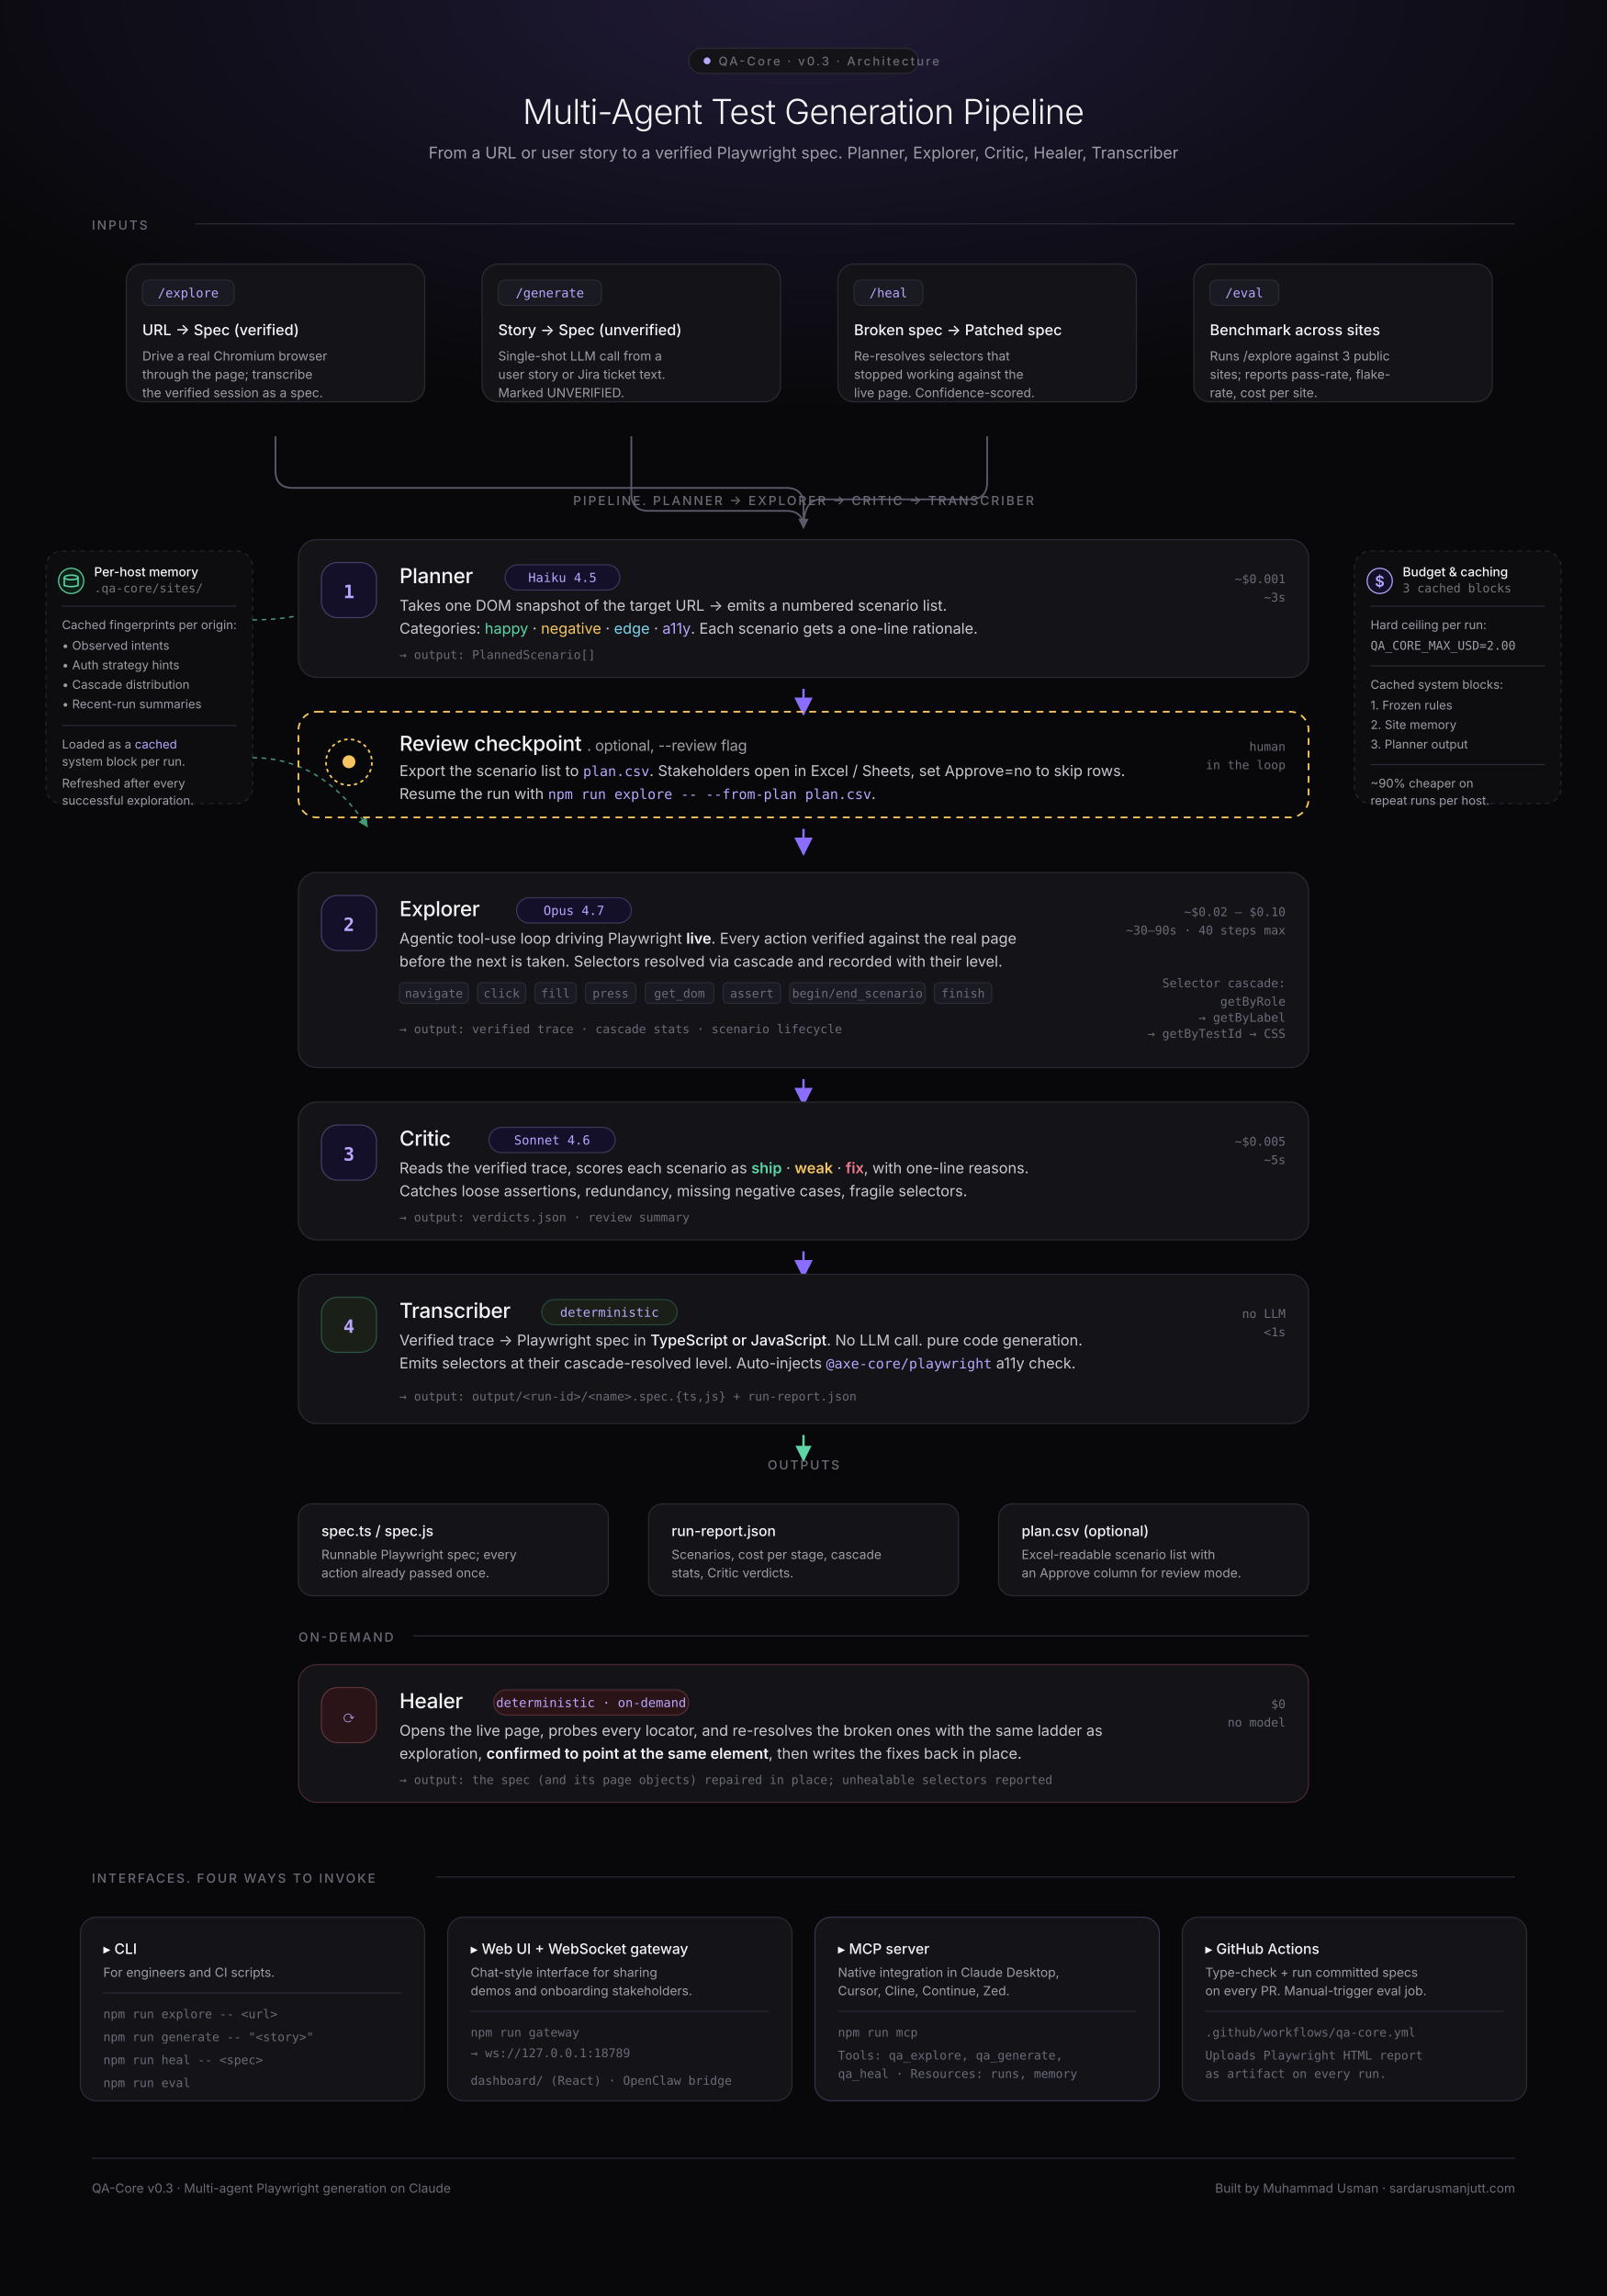
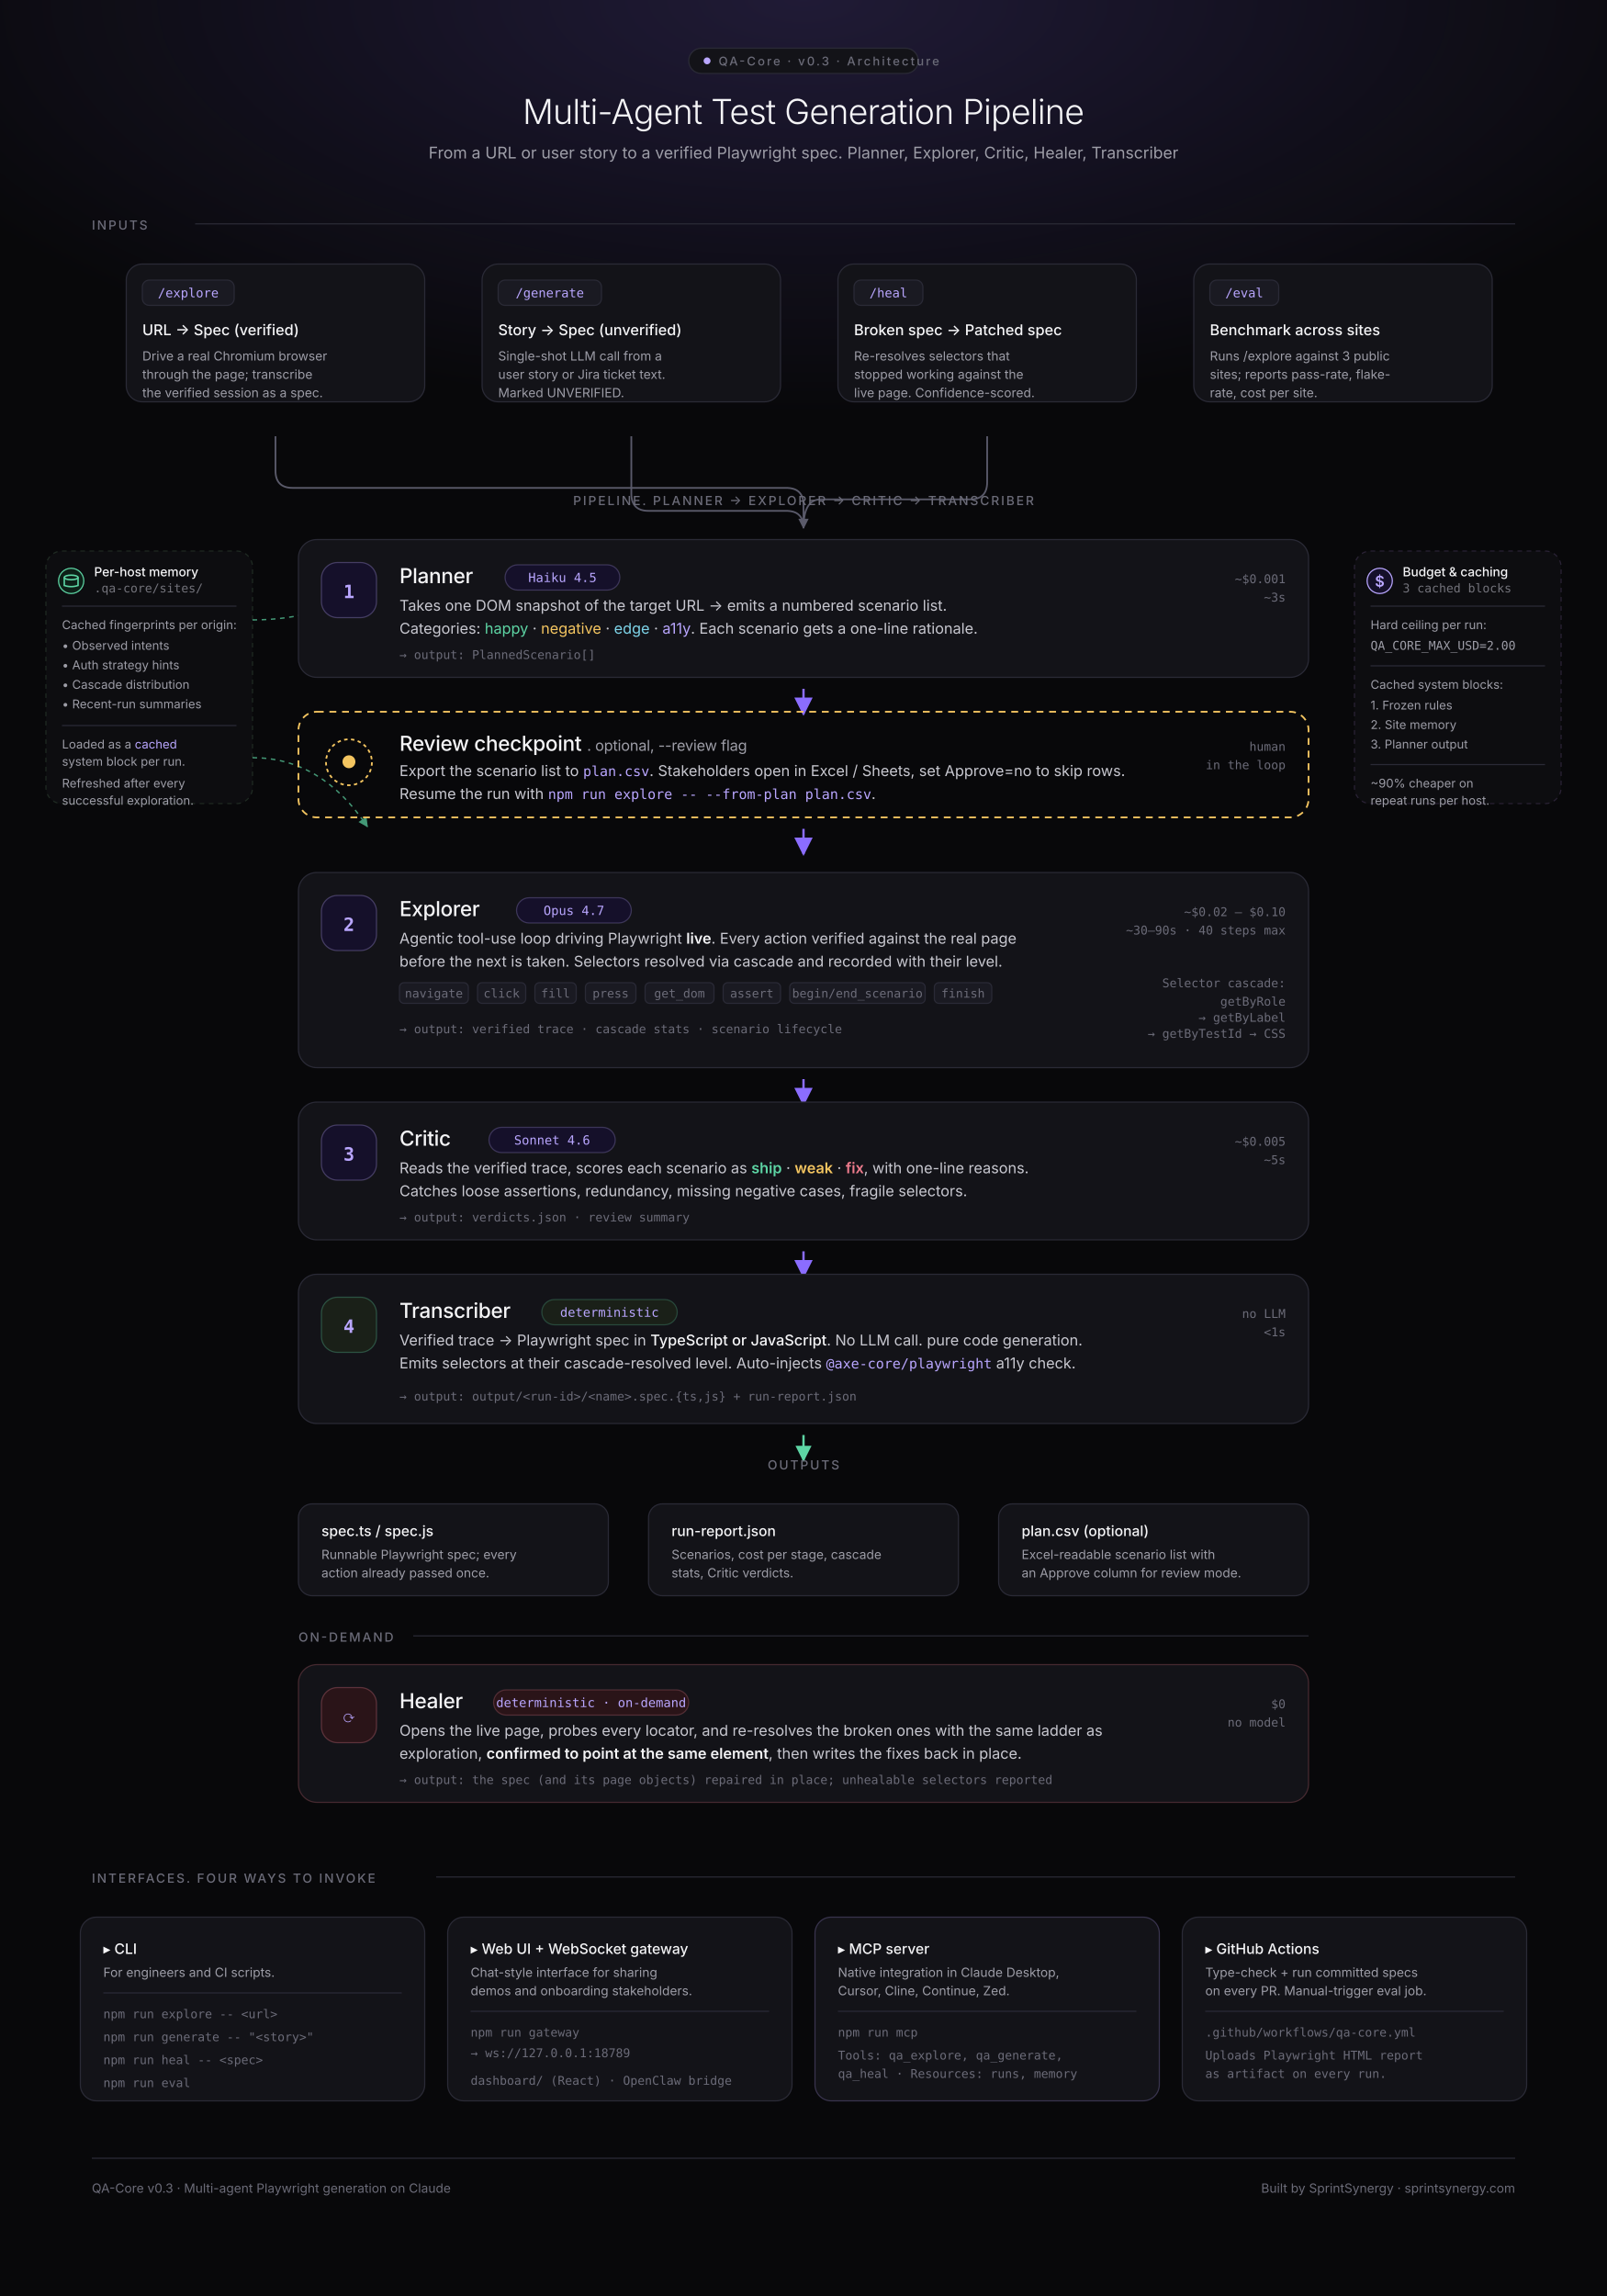
<svg xmlns="http://www.w3.org/2000/svg" viewBox="0 0 1400 2000" font-family="-apple-system, 'Inter', 'Geist', system-ui, sans-serif">
  <defs>
    <style>
    .title    { font-size: 30px; font-weight: 300; fill: #f5f5f7; letter-spacing: -0.02em; }
    .title em { fill: #b9a6ff; font-style: normal; }
    .subtitle { font-size: 14px; fill: #9d9da7; }
    .eyebrow  { font-size: 10.5px; font-weight: 500; fill: #6b6b78; letter-spacing: 0.16em; text-transform: uppercase; }
    .section  { font-size: 11px; font-weight: 500; fill: #6b6b78; letter-spacing: 0.14em; }
    .stage-name   { font-size: 18px; font-weight: 500; fill: #f5f5f7; letter-spacing: -0.012em; }
    .stage-num    { font-size: 16px; font-weight: 600; fill: #b9a6ff; font-family: ui-monospace, 'Geist Mono', monospace; }
    .stage-desc   { font-size: 13px; fill: #c8c8d0; }
    .stage-tag    { font-size: 11px; font-family: ui-monospace, 'Geist Mono', monospace; fill: #b9a6ff; font-weight: 500; }
    .stage-meta   { font-size: 10.5px; fill: #6b6b78; font-family: ui-monospace, 'Geist Mono', monospace; }
    .input-title  { font-size: 13px; font-weight: 500; fill: #f5f5f7; }
    .input-desc   { font-size: 11px; fill: #9d9da7; }
    .input-cmd    { font-size: 10.5px; font-family: ui-monospace, 'Geist Mono', monospace; fill: #b9a6ff; }
    .card-title   { font-size: 12.5px; font-weight: 500; fill: #f5f5f7; }
    .card-desc    { font-size: 11px; fill: #9d9da7; }
    .sidebar-title { font-size: 11px; font-weight: 500; fill: #f5f5f7; letter-spacing: -0.005em; }
    .sidebar-desc  { font-size: 10.5px; fill: #9d9da7; }
    .pill         { font-size: 10px; font-weight: 500; font-family: ui-monospace, 'Geist Mono', monospace; }
    .footer       { font-size: 11px; fill: #6b6b78; }
    .key-label    { font-size: 9.5px; font-weight: 500; fill: #9d9da7; letter-spacing: 0.06em; text-transform: uppercase; }
    .key-text     { font-size: 11px; fill: #f5f5f7; }
  </style>
    <radialGradient id="aurora1" cx="0.5" cy="0" r="0.6">
      <stop offset="0%" stop-color="#8b6dff" stop-opacity="0.18" />
      <stop offset="100%" stop-color="#8b6dff" stop-opacity="0" />
    </radialGradient>
    <marker id="arrow-violet" viewBox="0 0 10 10" refX="9" refY="5" markerWidth="8" markerHeight="8" orient="auto">
      <path d="M 0 0 L 10 5 L 0 10 z" fill="#8b6dff" />
    </marker>
    <marker id="arrow-line" viewBox="0 0 10 10" refX="9" refY="5" markerWidth="6" markerHeight="6" orient="auto">
      <path d="M 0 0 L 10 5 L 0 10 z" fill="#5a5a6a" />
    </marker>
    <marker id="arrow-emerald" viewBox="0 0 10 10" refX="9" refY="5" markerWidth="7" markerHeight="7" orient="auto">
      <path d="M 0 0 L 10 5 L 0 10 z" fill="#5dd5a4" />
    </marker>
    <marker id="arrow-amber" viewBox="0 0 10 10" refX="9" refY="5" markerWidth="7" markerHeight="7" orient="auto">
      <path d="M 0 0 L 10 5 L 0 10 z" fill="#f4c560" />
    </marker>
  </defs>
  <rect width="1400" height="2000" fill="#08080a" />
  <rect width="1400" height="600" fill="url(#aurora1)" />
  <g id="header">
    <rect x="600" y="42" width="200" height="22" rx="11" fill="#131318" stroke="#2a2a36" />
    <circle cx="616" cy="53" r="3" fill="#b9a6ff" />
    <text x="626" y="57" class="eyebrow">QA-Core · v0.3 · Architecture</text>
    <text x="700" y="108" text-anchor="middle" class="title">
    Multi-Agent Test Generation Pipeline
  </text>
    <text x="700" y="138" text-anchor="middle" class="subtitle">
    From a URL or user story to a verified Playwright spec. Planner, Explorer, Critic, Healer, Transcriber
  </text>
  </g>
  <g id="inputs" transform="translate(0, 200)">
    <text x="80" y="0" class="section">INPUTS</text>
    <line x1="170" y1="-5" x2="1320" y2="-5" stroke="#2a2a36" stroke-width="1" />
    <g transform="translate(110, 30)">
      <rect width="260" height="120" rx="14" fill="#131318" stroke="#2a2a36" />
      <rect x="14" y="14" width="80" height="22" rx="6" fill="#1a1a22" stroke="#2a2a36" />
      <text x="54" y="29" text-anchor="middle" class="stage-tag" fill="#7dd3e8">/explore</text>
      <text x="14" y="62" class="input-title">URL → Spec (verified)</text>
      <text x="14" y="84" class="input-desc">Drive a real Chromium browser</text>
      <text x="14" y="100" class="input-desc">through the page; transcribe</text>
      <text x="14" y="116" class="input-desc">the verified session as a spec.</text>
    </g>
    <g transform="translate(420, 30)">
      <rect width="260" height="120" rx="14" fill="#131318" stroke="#2a2a36" />
      <rect x="14" y="14" width="90" height="22" rx="6" fill="#1a1a22" stroke="#2a2a36" />
      <text x="59" y="29" text-anchor="middle" class="stage-tag" fill="#5dd5a4">/generate</text>
      <text x="14" y="62" class="input-title">Story → Spec (unverified)</text>
      <text x="14" y="84" class="input-desc">Single-shot LLM call from a</text>
      <text x="14" y="100" class="input-desc">user story or Jira ticket text.</text>
      <text x="14" y="116" class="input-desc">Marked UNVERIFIED.</text>
    </g>
    <g transform="translate(730, 30)">
      <rect width="260" height="120" rx="14" fill="#131318" stroke="#2a2a36" />
      <rect x="14" y="14" width="60" height="22" rx="6" fill="#1a1a22" stroke="#2a2a36" />
      <text x="44" y="29" text-anchor="middle" class="stage-tag" fill="#ef7c8d">/heal</text>
      <text x="14" y="62" class="input-title">Broken spec → Patched spec</text>
      <text x="14" y="84" class="input-desc">Re-resolves selectors that</text>
      <text x="14" y="100" class="input-desc">stopped working against the</text>
      <text x="14" y="116" class="input-desc">live page. Confidence-scored.</text>
    </g>
    <g transform="translate(1040, 30)">
      <rect width="260" height="120" rx="14" fill="#131318" stroke="#2a2a36" />
      <rect x="14" y="14" width="60" height="22" rx="6" fill="#1a1a22" stroke="#2a2a36" />
      <text x="44" y="29" text-anchor="middle" class="stage-tag" fill="#f4c560">/eval</text>
      <text x="14" y="62" class="input-title">Benchmark across sites</text>
      <text x="14" y="84" class="input-desc">Runs /explore against 3 public</text>
      <text x="14" y="100" class="input-desc">sites; reports pass-rate, flake-</text>
      <text x="14" y="116" class="input-desc">rate, cost per site.</text>
    </g>
  </g>
  <g stroke="#5a5a6a" fill="none" stroke-width="1.5">
    <path d="M 240 380 L 240 410 Q 240 425 255 425 L 685 425 Q 700 425 700 440 L 700 460" marker-end="url(#arrow-line)" />
    <path d="M 550 380 L 550 430 Q 550 445 565 445 L 685 445 Q 700 445 700 460" />
    <path d="M 860 380 L 860 420 Q 860 435 845 435 L 715 435 Q 700 435 700 460" />
  </g>
  <g id="memory" transform="translate(40, 480)">
    <rect width="180" height="220" rx="14" fill="#0d0d10" stroke="#1f2a22" stroke-dasharray="4 4" />
    <circle cx="22" cy="26" r="11" fill="#0d2018" stroke="#5dd5a4" />
    <ellipse cx="22" cy="23" rx="6" ry="2" stroke="#5dd5a4" fill="none" stroke-width="1.3" />
    <path d="M 16 23 L 16 30 Q 22 32 28 30 L 28 23" stroke="#5dd5a4" fill="none" stroke-width="1.3" />
    <text x="42" y="22" class="sidebar-title" fill="#5dd5a4">Per-host memory</text>
    <text x="42" y="36" class="sidebar-desc" fill="#5dd5a4" opacity="0.7" font-family="ui-monospace,monospace" font-size="9.5">.qa-core/sites/</text>
    <line x1="14" y1="48" x2="166" y2="48" stroke="#2a2a36" />
    <text x="14" y="68" class="sidebar-desc">Cached fingerprints per origin:</text>
    <text x="14" y="86" class="sidebar-desc" fill="#c8c8d0">• Observed intents</text>
    <text x="14" y="103" class="sidebar-desc" fill="#c8c8d0">• Auth strategy hints</text>
    <text x="14" y="120" class="sidebar-desc" fill="#c8c8d0">• Cascade distribution</text>
    <text x="14" y="137" class="sidebar-desc" fill="#c8c8d0">• Recent-run summaries</text>
    <line x1="14" y1="152" x2="166" y2="152" stroke="#2a2a36" />
    <text x="14" y="172" class="sidebar-desc">Loaded as a <tspan fill="#b9a6ff">cached</tspan>
    </text>
    <text x="14" y="187" class="sidebar-desc">system block per run.</text>
    <text x="14" y="206" class="sidebar-desc">Refreshed after every</text>
    <text x="14" y="221" class="sidebar-desc">successful exploration.</text>
  </g>
  <g fill="none" stroke="#5dd5a4" stroke-width="1.2" stroke-dasharray="4 4" opacity="0.7">
    <path d="M 220 540 Q 280 540 320 510" marker-end="url(#arrow-emerald)" />
    <path d="M 220 660 Q 280 660 320 720" marker-end="url(#arrow-emerald)" />
  </g>
  <g id="cost" transform="translate(1180, 480)">
    <rect width="180" height="220" rx="14" fill="#0d0d10" stroke="#2a2235" stroke-dasharray="4 4" />
    <circle cx="22" cy="26" r="11" fill="#15102a" stroke="#b9a6ff" />
    <text x="22" y="31" text-anchor="middle" fill="#b9a6ff" font-size="13" font-weight="600">$</text>
    <text x="42" y="22" class="sidebar-title" fill="#b9a6ff">Budget &amp; caching</text>
    <text x="42" y="36" class="sidebar-desc" fill="#b9a6ff" opacity="0.7" font-family="ui-monospace,monospace" font-size="9.5">3 cached blocks</text>
    <line x1="14" y1="48" x2="166" y2="48" stroke="#2a2a36" />
    <text x="14" y="68" class="sidebar-desc">Hard ceiling per run:</text>
    <text x="14" y="86" class="sidebar-desc" fill="#c8c8d0" font-family="ui-monospace,monospace" font-size="10.5">QA_CORE_MAX_USD=2.00</text>
    <line x1="14" y1="100" x2="166" y2="100" stroke="#2a2a36" />
    <text x="14" y="120" class="sidebar-desc">Cached system blocks:</text>
    <text x="14" y="138" class="sidebar-desc" fill="#c8c8d0">1. Frozen rules</text>
    <text x="14" y="155" class="sidebar-desc" fill="#c8c8d0">2. Site memory</text>
    <text x="14" y="172" class="sidebar-desc" fill="#c8c8d0">3. Planner output</text>
    <line x1="14" y1="186" x2="166" y2="186" stroke="#2a2a36" />
    <text x="14" y="206" class="sidebar-desc" fill="#c8c8d0">~90% cheaper on</text>
    <text x="14" y="221" class="sidebar-desc" fill="#c8c8d0">repeat runs per host.</text>
  </g>
  <text x="700" y="440" text-anchor="middle" class="section">PIPELINE. PLANNER → EXPLORER → CRITIC → TRANSCRIBER</text>
  <g id="stage-1" transform="translate(260, 470)">
    <rect width="880" height="120" rx="16" fill="#131318" stroke="#2a2a36" />
    <rect x="20" y="20" width="48" height="48" rx="14" fill="#15102a" stroke="rgba(185,166,255,0.3)" />
    <text x="44" y="51" text-anchor="middle" class="stage-num">1</text>
    <text x="88" y="38" class="stage-name">Planner</text>
    <rect x="180" y="22" width="100" height="22" rx="11" fill="#15102a" stroke="rgba(185,166,255,0.25)" />
    <text x="230" y="37" text-anchor="middle" class="stage-tag">Haiku 4.5</text>
    <text x="88" y="62" class="stage-desc">Takes one DOM snapshot of the target URL → emits a numbered scenario list.</text>
    <text x="88" y="82" class="stage-desc">Categories: <tspan fill="#5dd5a4">happy</tspan> · <tspan fill="#f4c560">negative</tspan> · <tspan fill="#7dd3e8">edge</tspan> · <tspan fill="#b9a6ff">a11y</tspan>. Each scenario gets a one-line rationale.</text>
    <text x="88" y="104" class="stage-meta">→ output: PlannedScenario[]</text>
    <text x="860" y="38" text-anchor="end" class="stage-meta" fill="#9d9da7">~$0.001</text>
    <text x="860" y="54" text-anchor="end" class="stage-meta" fill="#6b6b78">~3s</text>
    <path d="M 440 130 L 440 152" stroke="#8b6dff" stroke-width="2" fill="none" marker-end="url(#arrow-violet)" />
  </g>
  <g id="stage-review" transform="translate(260, 620)">
    <rect width="880" height="92" rx="16" fill="transparent" stroke="#f4c560" stroke-dasharray="6 5" stroke-width="1.5" />
    <circle cx="44" cy="44" r="20" fill="transparent" stroke="#f4c560" stroke-width="1.5" stroke-dasharray="3 3" />
    <text x="44" y="49" text-anchor="middle" font-size="15" fill="#f4c560" font-weight="600">●</text>
    <text x="88" y="34" class="stage-name" fill="#f4c560">Review checkpoint <tspan fill="#9d9da7" font-size="13" font-weight="400">. optional, --review flag</tspan>
    </text>
    <text x="88" y="56" class="stage-desc">Export the scenario list to <tspan font-family="ui-monospace,monospace" fill="#b9a6ff" font-size="12">plan.csv</tspan>. Stakeholders open in Excel / Sheets, set Approve=no to skip rows.</text>
    <text x="88" y="76" class="stage-desc">Resume the run with <tspan font-family="ui-monospace,monospace" fill="#b9a6ff" font-size="12">npm run explore -- --from-plan plan.csv</tspan>.</text>
    <text x="860" y="34" text-anchor="end" class="stage-meta" fill="#f4c560">human</text>
    <text x="860" y="50" text-anchor="end" class="stage-meta" fill="#f4c560">in the loop</text>
    <path d="M 440 102 L 440 124" stroke="#8b6dff" stroke-width="2" fill="none" marker-end="url(#arrow-violet)" />
  </g>
  <g id="stage-2" transform="translate(260, 760)">
    <rect width="880" height="170" rx="16" fill="#131318" stroke="#2a2a36" />
    <rect x="20" y="20" width="48" height="48" rx="14" fill="#15102a" stroke="rgba(185,166,255,0.3)" />
    <text x="44" y="51" text-anchor="middle" class="stage-num">2</text>
    <text x="88" y="38" class="stage-name">Explorer</text>
    <rect x="190" y="22" width="100" height="22" rx="11" fill="#15102a" stroke="rgba(185,166,255,0.25)" />
    <text x="240" y="37" text-anchor="middle" class="stage-tag">Opus 4.7</text>
    <text x="88" y="62" class="stage-desc">Agentic tool-use loop driving Playwright <tspan font-weight="600" fill="#f5f5f7">live</tspan>. Every action verified against the real page</text>
    <text x="88" y="82" class="stage-desc">before the next is taken. Selectors resolved via cascade and recorded with their level.</text>
    <g transform="translate(88, 96)">
      <rect width="60" height="18" rx="4" fill="#1a1a22" stroke="#2a2a36" />
      <text x="30" y="13" text-anchor="middle" class="stage-meta" fill="#c8c8d0">navigate</text>
      <rect x="68" width="42" height="18" rx="4" fill="#1a1a22" stroke="#2a2a36" />
      <text x="89" y="13" text-anchor="middle" class="stage-meta" fill="#c8c8d0">click</text>
      <rect x="118" width="36" height="18" rx="4" fill="#1a1a22" stroke="#2a2a36" />
      <text x="136" y="13" text-anchor="middle" class="stage-meta" fill="#c8c8d0">fill</text>
      <rect x="162" width="44" height="18" rx="4" fill="#1a1a22" stroke="#2a2a36" />
      <text x="184" y="13" text-anchor="middle" class="stage-meta" fill="#c8c8d0">press</text>
      <rect x="214" width="60" height="18" rx="4" fill="#1a1a22" stroke="#2a2a36" />
      <text x="244" y="13" text-anchor="middle" class="stage-meta" fill="#c8c8d0">get_dom</text>
      <rect x="282" width="50" height="18" rx="4" fill="#1a1a22" stroke="#2a2a36" />
      <text x="307" y="13" text-anchor="middle" class="stage-meta" fill="#c8c8d0">assert</text>
      <rect x="340" width="118" height="18" rx="4" fill="#1a1a22" stroke="#2a2a36" />
      <text x="399" y="13" text-anchor="middle" class="stage-meta" fill="#c8c8d0">begin/end_scenario</text>
      <rect x="466" width="50" height="18" rx="4" fill="#1a1a22" stroke="#2a2a36" />
      <text x="491" y="13" text-anchor="middle" class="stage-meta" fill="#c8c8d0">finish</text>
    </g>
    <text x="88" y="140" class="stage-meta">→ output: verified trace · cascade stats · scenario lifecycle</text>
    <text x="860" y="38" text-anchor="end" class="stage-meta" fill="#9d9da7">~$0.02 – $0.10</text>
    <text x="860" y="54" text-anchor="end" class="stage-meta" fill="#6b6b78">~30–90s · 40 steps max</text>
    <text x="860" y="100" text-anchor="end" class="stage-meta" fill="#6b6b78">Selector cascade:</text>
    <text x="860" y="116" text-anchor="end" class="stage-meta" fill="#b9a6ff">getByRole</text>
    <text x="860" y="130" text-anchor="end" class="stage-meta" fill="#9d9da7">→ getByLabel</text>
    <text x="860" y="144" text-anchor="end" class="stage-meta" fill="#9d9da7">→ getByTestId → CSS</text>
    <path d="M 440 180 L 440 202" stroke="#8b6dff" stroke-width="2" fill="none" marker-end="url(#arrow-violet)" />
  </g>
  <g id="stage-3" transform="translate(260, 960)">
    <rect width="880" height="120" rx="16" fill="#131318" stroke="#2a2a36" />
    <rect x="20" y="20" width="48" height="48" rx="14" fill="#15102a" stroke="rgba(185,166,255,0.3)" />
    <text x="44" y="51" text-anchor="middle" class="stage-num">3</text>
    <text x="88" y="38" class="stage-name">Critic</text>
    <rect x="166" y="22" width="110" height="22" rx="11" fill="#15102a" stroke="rgba(185,166,255,0.25)" />
    <text x="221" y="37" text-anchor="middle" class="stage-tag">Sonnet 4.6</text>
    <text x="88" y="62" class="stage-desc">Reads the verified trace, scores each scenario as <tspan fill="#5dd5a4" font-weight="600">ship</tspan> · <tspan fill="#f4c560" font-weight="600">weak</tspan> · <tspan fill="#ef7c8d" font-weight="600">fix</tspan>, with one-line reasons.</text>
    <text x="88" y="82" class="stage-desc">Catches loose assertions, redundancy, missing negative cases, fragile selectors.</text>
    <text x="88" y="104" class="stage-meta">→ output: verdicts.json · review summary</text>
    <text x="860" y="38" text-anchor="end" class="stage-meta" fill="#9d9da7">~$0.005</text>
    <text x="860" y="54" text-anchor="end" class="stage-meta" fill="#6b6b78">~5s</text>
    <path d="M 440 130 L 440 152" stroke="#8b6dff" stroke-width="2" fill="none" marker-end="url(#arrow-violet)" />
  </g>
  <g id="stage-4" transform="translate(260, 1110)">
    <rect width="880" height="130" rx="16" fill="#131318" stroke="#2a2a36" />
    <rect x="20" y="20" width="48" height="48" rx="14" fill="#1a2018" stroke="rgba(93,213,164,0.3)" />
    <text x="44" y="51" text-anchor="middle" class="stage-num" fill="#5dd5a4">4</text>
    <text x="88" y="38" class="stage-name">Transcriber</text>
    <rect x="212" y="22" width="118" height="22" rx="11" fill="#1a2018" stroke="rgba(93,213,164,0.25)" />
    <text x="271" y="37" text-anchor="middle" class="stage-tag" fill="#5dd5a4">deterministic</text>
    <text x="88" y="62" class="stage-desc">Verified trace → Playwright spec in <tspan font-weight="500" fill="#f5f5f7">TypeScript or JavaScript</tspan>. No LLM call. pure code generation.</text>
    <text x="88" y="82" class="stage-desc">Emits selectors at their cascade-resolved level. Auto-injects <tspan font-family="ui-monospace,monospace" font-size="12" fill="#b9a6ff">@axe-core/playwright</tspan> a11y check.</text>
    <text x="88" y="110" class="stage-meta">→ output: output/&lt;run-id&gt;/&lt;name&gt;.spec.{ts,js} + run-report.json</text>
    <text x="860" y="38" text-anchor="end" class="stage-meta" fill="#9d9da7">no LLM</text>
    <text x="860" y="54" text-anchor="end" class="stage-meta" fill="#6b6b78">&lt;1s</text>
    <path d="M 440 140 L 440 162" stroke="#5dd5a4" stroke-width="2" fill="none" marker-end="url(#arrow-emerald)" />
  </g>
  <g id="outputs" transform="translate(0, 1280)">
    <text x="700" y="0" text-anchor="middle" class="section">OUTPUTS</text>
    <g transform="translate(260, 30)">
      <rect width="270" height="80" rx="12" fill="#131318" stroke="#2a2a36" />
      <text x="20" y="28" class="card-title" fill="#5dd5a4">spec.ts / spec.js</text>
      <text x="20" y="48" class="card-desc">Runnable Playwright spec; every</text>
      <text x="20" y="64" class="card-desc">action already passed once.</text>
    </g>
    <g transform="translate(565, 30)">
      <rect width="270" height="80" rx="12" fill="#131318" stroke="#2a2a36" />
      <text x="20" y="28" class="card-title" fill="#b9a6ff">run-report.json</text>
      <text x="20" y="48" class="card-desc">Scenarios, cost per stage, cascade</text>
      <text x="20" y="64" class="card-desc">stats, Critic verdicts.</text>
    </g>
    <g transform="translate(870, 30)">
      <rect width="270" height="80" rx="12" fill="#131318" stroke="#2a2a36" />
      <text x="20" y="28" class="card-title" fill="#f4c560">plan.csv (optional)</text>
      <text x="20" y="48" class="card-desc">Excel-readable scenario list with</text>
      <text x="20" y="64" class="card-desc">an Approve column for review mode.</text>
    </g>
  </g>
  <g id="healer" transform="translate(260, 1430)">
    <text x="0" y="0" class="section">ON-DEMAND</text>
    <line x1="100" y1="-5" x2="880" y2="-5" stroke="#2a2a36" />
    <g transform="translate(0, 20)">
      <rect width="880" height="120" rx="16" fill="#131318" stroke="rgba(239,124,141,0.25)" />
      <rect x="20" y="20" width="48" height="48" rx="14" fill="#2a1418" stroke="rgba(239,124,141,0.3)" />
      <text x="44" y="51" text-anchor="middle" class="stage-num" fill="#ef7c8d">⟳</text>
      <text x="88" y="38" class="stage-name">Healer</text>
      <rect x="170" y="22" width="170" height="22" rx="11" fill="#2a1418" stroke="rgba(239,124,141,0.25)" />
      <text x="255" y="37" text-anchor="middle" class="stage-tag" fill="#ef7c8d">deterministic · on-demand</text>
      <text x="88" y="62" class="stage-desc">Opens the live page, probes every locator, and re-resolves the broken ones with the same ladder as</text>
      <text x="88" y="82" class="stage-desc">exploration, <tspan font-weight="600" fill="#f5f5f7">confirmed to point at the same element</tspan>, then writes the fixes back in place.</text>
      <text x="88" y="104" class="stage-meta">→ output: the spec (and its page objects) repaired in place; unhealable selectors reported</text>
      <text x="860" y="38" text-anchor="end" class="stage-meta" fill="#9d9da7">$0</text>
      <text x="860" y="54" text-anchor="end" class="stage-meta" fill="#6b6b78">no model</text>
    </g>
  </g>
  <g id="interfaces" transform="translate(0, 1640)">
    <text x="80" y="0" class="section">INTERFACES. FOUR WAYS TO INVOKE</text>
    <line x1="380" y1="-5" x2="1320" y2="-5" stroke="#2a2a36" />
    <g transform="translate(70, 30)">
      <rect width="300" height="160" rx="14" fill="#131318" stroke="#2a2a36" />
      <text x="20" y="32" class="card-title">▸ CLI</text>
      <text x="20" y="52" class="card-desc">For engineers and CI scripts.</text>
      <line x1="20" y1="66" x2="280" y2="66" stroke="#2a2a36" />
      <text x="20" y="88" class="stage-meta" fill="#b9a6ff">npm run explore -- &lt;url&gt;</text>
      <text x="20" y="108" class="stage-meta" fill="#b9a6ff">npm run generate -- "&lt;story&gt;"</text>
      <text x="20" y="128" class="stage-meta" fill="#b9a6ff">npm run heal -- &lt;spec&gt;</text>
      <text x="20" y="148" class="stage-meta" fill="#b9a6ff">npm run eval</text>
    </g>
    <g transform="translate(390, 30)">
      <rect width="300" height="160" rx="14" fill="#131318" stroke="#2a2a36" />
      <text x="20" y="32" class="card-title">▸ Web UI + WebSocket gateway</text>
      <text x="20" y="52" class="card-desc">Chat-style interface for sharing</text>
      <text x="20" y="68" class="card-desc">demos and onboarding stakeholders.</text>
      <line x1="20" y1="82" x2="280" y2="82" stroke="#2a2a36" />
      <text x="20" y="104" class="stage-meta" fill="#b9a6ff">npm run gateway</text>
      <text x="20" y="122" class="stage-meta" fill="#9d9da7">→ ws://127.0.0.1:18789</text>
      <text x="20" y="146" class="stage-meta" fill="#9d9da7">dashboard/ (React) · OpenClaw bridge</text>
    </g>
    <g transform="translate(710, 30)">
      <rect width="300" height="160" rx="14" fill="#131318" stroke="rgba(185,166,255,0.25)" />
      <text x="20" y="32" class="card-title" fill="#b9a6ff">▸ MCP server</text>
      <text x="20" y="52" class="card-desc">Native integration in Claude Desktop,</text>
      <text x="20" y="68" class="card-desc">Cursor, Cline, Continue, Zed.</text>
      <line x1="20" y1="82" x2="280" y2="82" stroke="#2a2a36" />
      <text x="20" y="104" class="stage-meta" fill="#b9a6ff">npm run mcp</text>
      <text x="20" y="124" class="stage-meta" fill="#9d9da7">Tools: qa_explore, qa_generate,</text>
      <text x="20" y="140" class="stage-meta" fill="#9d9da7">qa_heal · Resources: runs, memory</text>
    </g>
    <g transform="translate(1030, 30)">
      <rect width="300" height="160" rx="14" fill="#131318" stroke="#2a2a36" />
      <text x="20" y="32" class="card-title">▸ GitHub Actions</text>
      <text x="20" y="52" class="card-desc">Type-check + run committed specs</text>
      <text x="20" y="68" class="card-desc">on every PR. Manual-trigger eval job.</text>
      <line x1="20" y1="82" x2="280" y2="82" stroke="#2a2a36" />
      <text x="20" y="104" class="stage-meta" fill="#b9a6ff">.github/workflows/qa-core.yml</text>
      <text x="20" y="124" class="stage-meta" fill="#9d9da7">Uploads Playwright HTML report</text>
      <text x="20" y="140" class="stage-meta" fill="#9d9da7">as artifact on every run.</text>
    </g>
  </g>
  <g id="footer" transform="translate(0, 1880)">
    <line x1="80" y1="0" x2="1320" y2="0" stroke="#2a2a36" />
    <text x="80" y="30" class="footer">QA-Core v0.3 · Multi-agent Playwright generation on Claude</text>
-     <text x="1320" y="30" text-anchor="end" class="footer">Built by Muhammad Usman · sardarusmanjutt.com</text>
+     <text x="1320" y="30" text-anchor="end" class="footer">Built by SprintSynergy · sprintsynergy.com</text>
  </g>
</svg>
